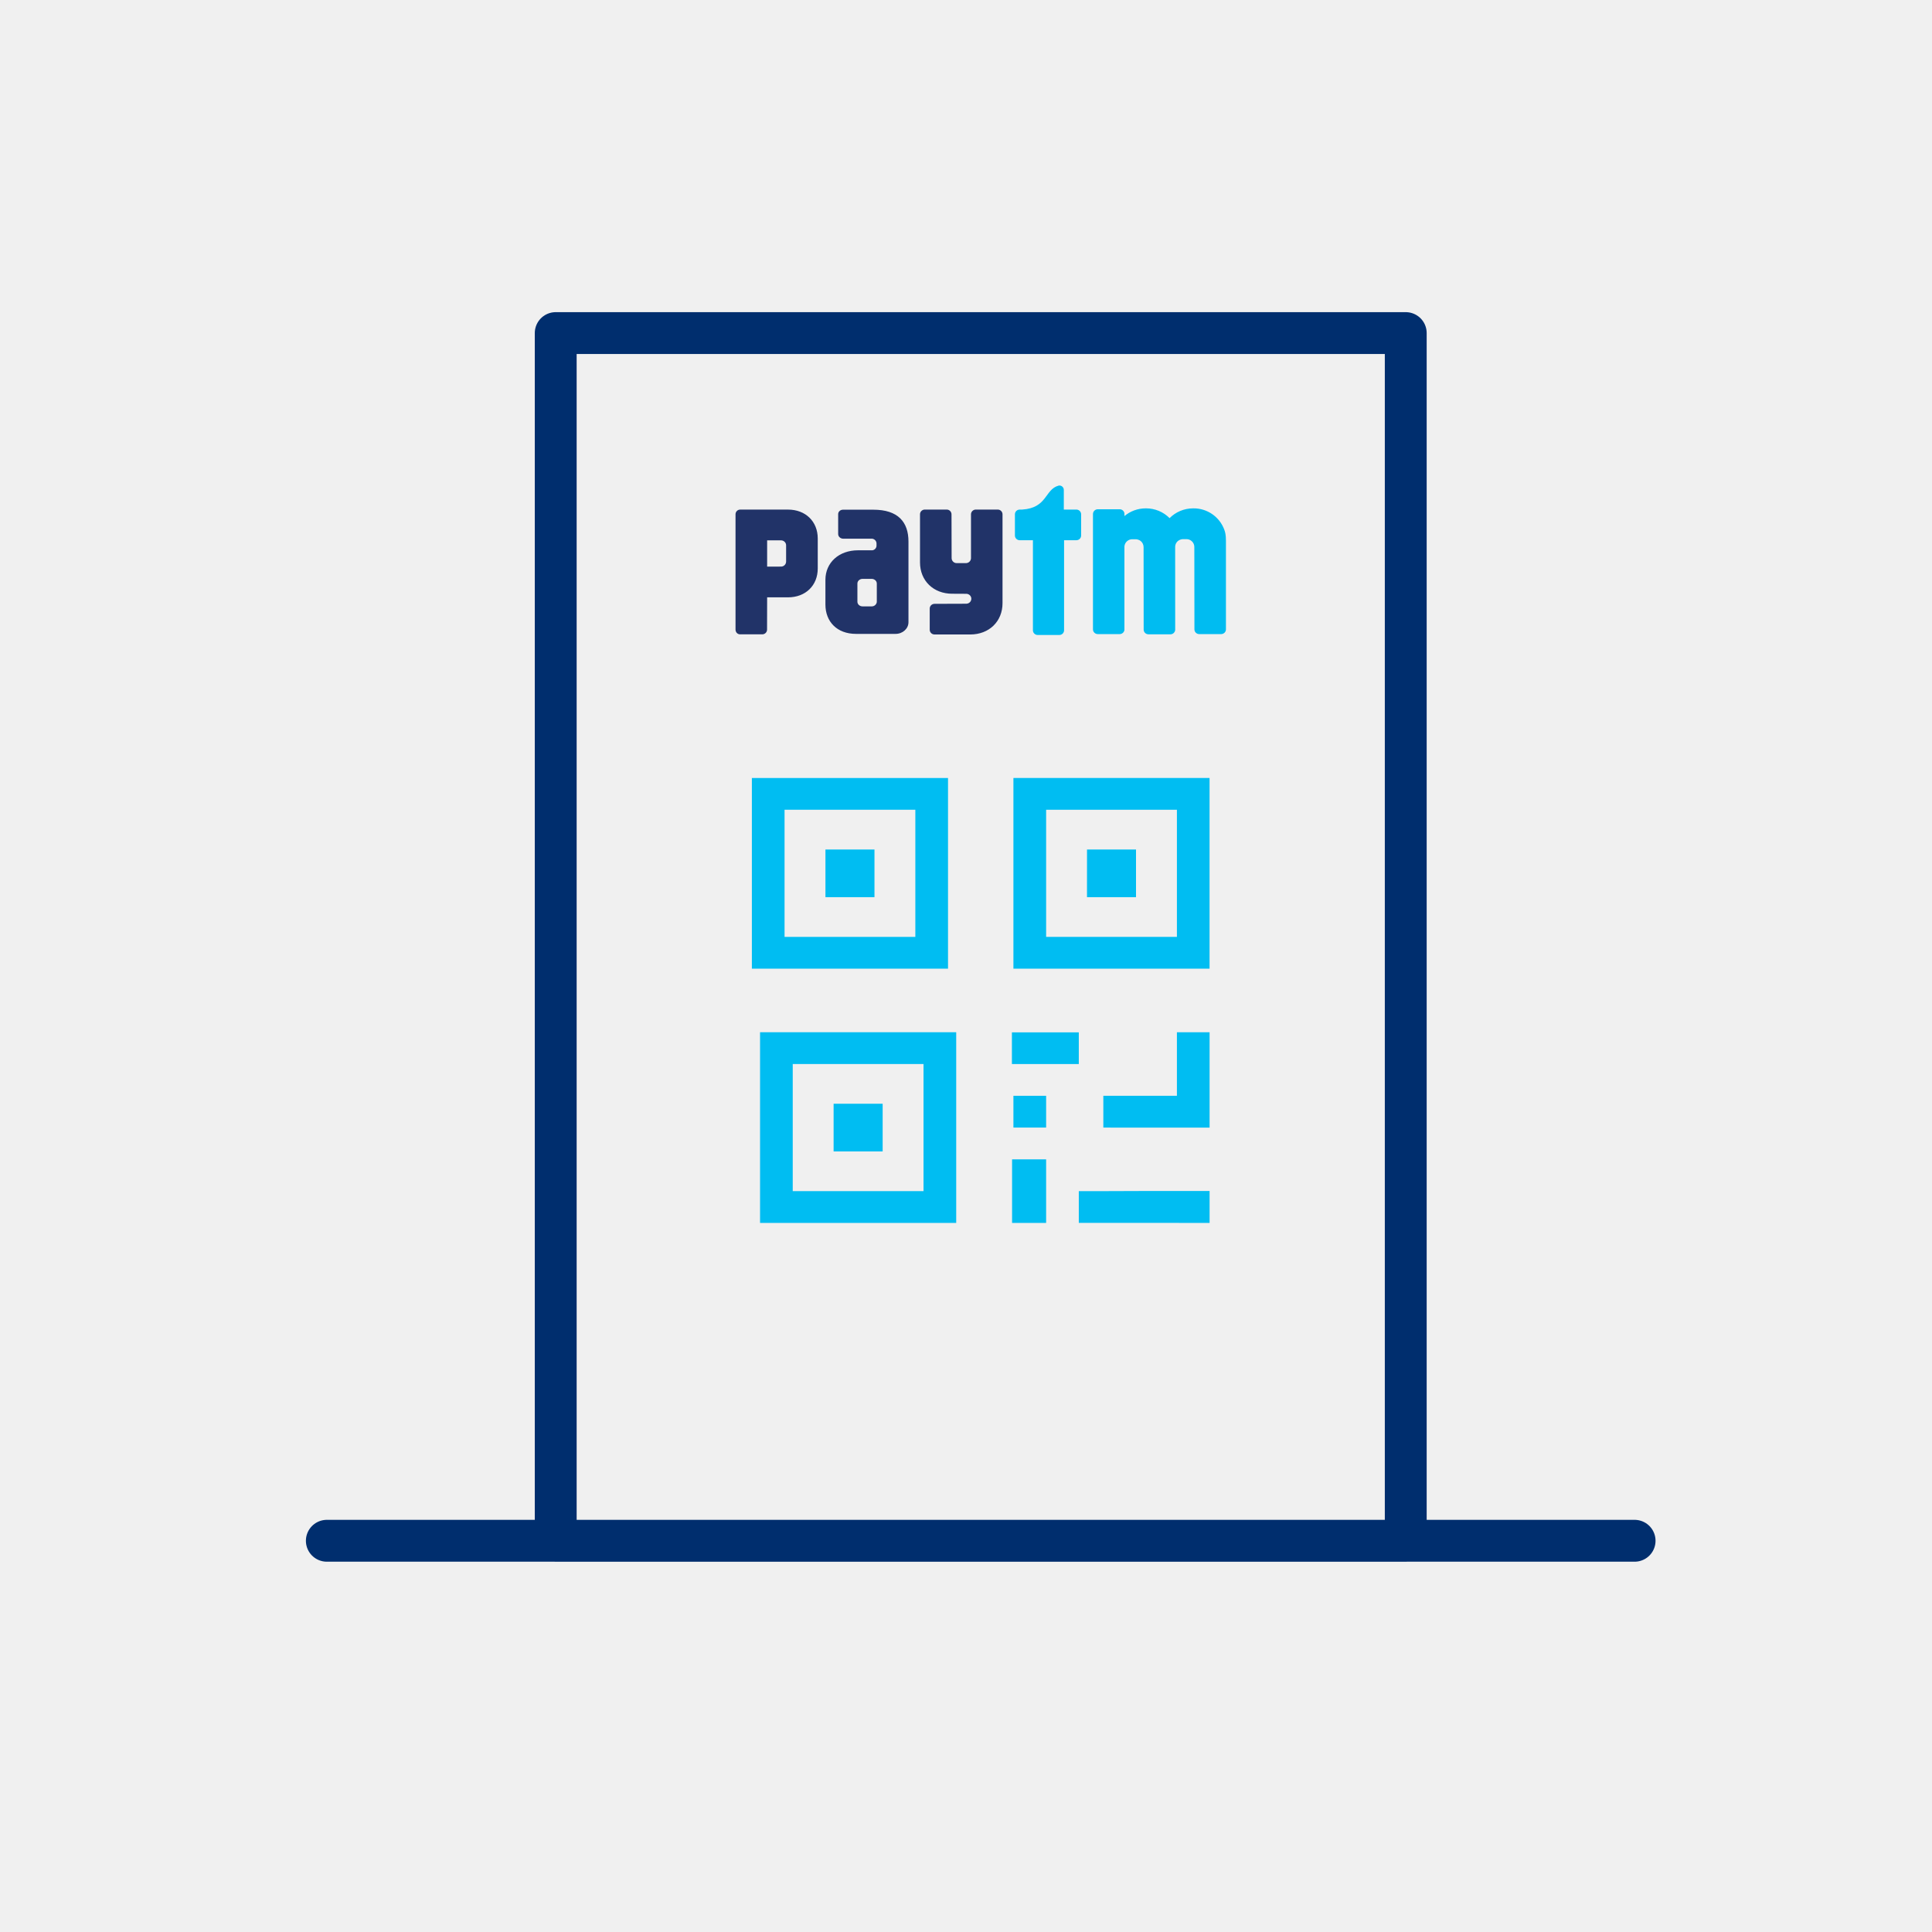
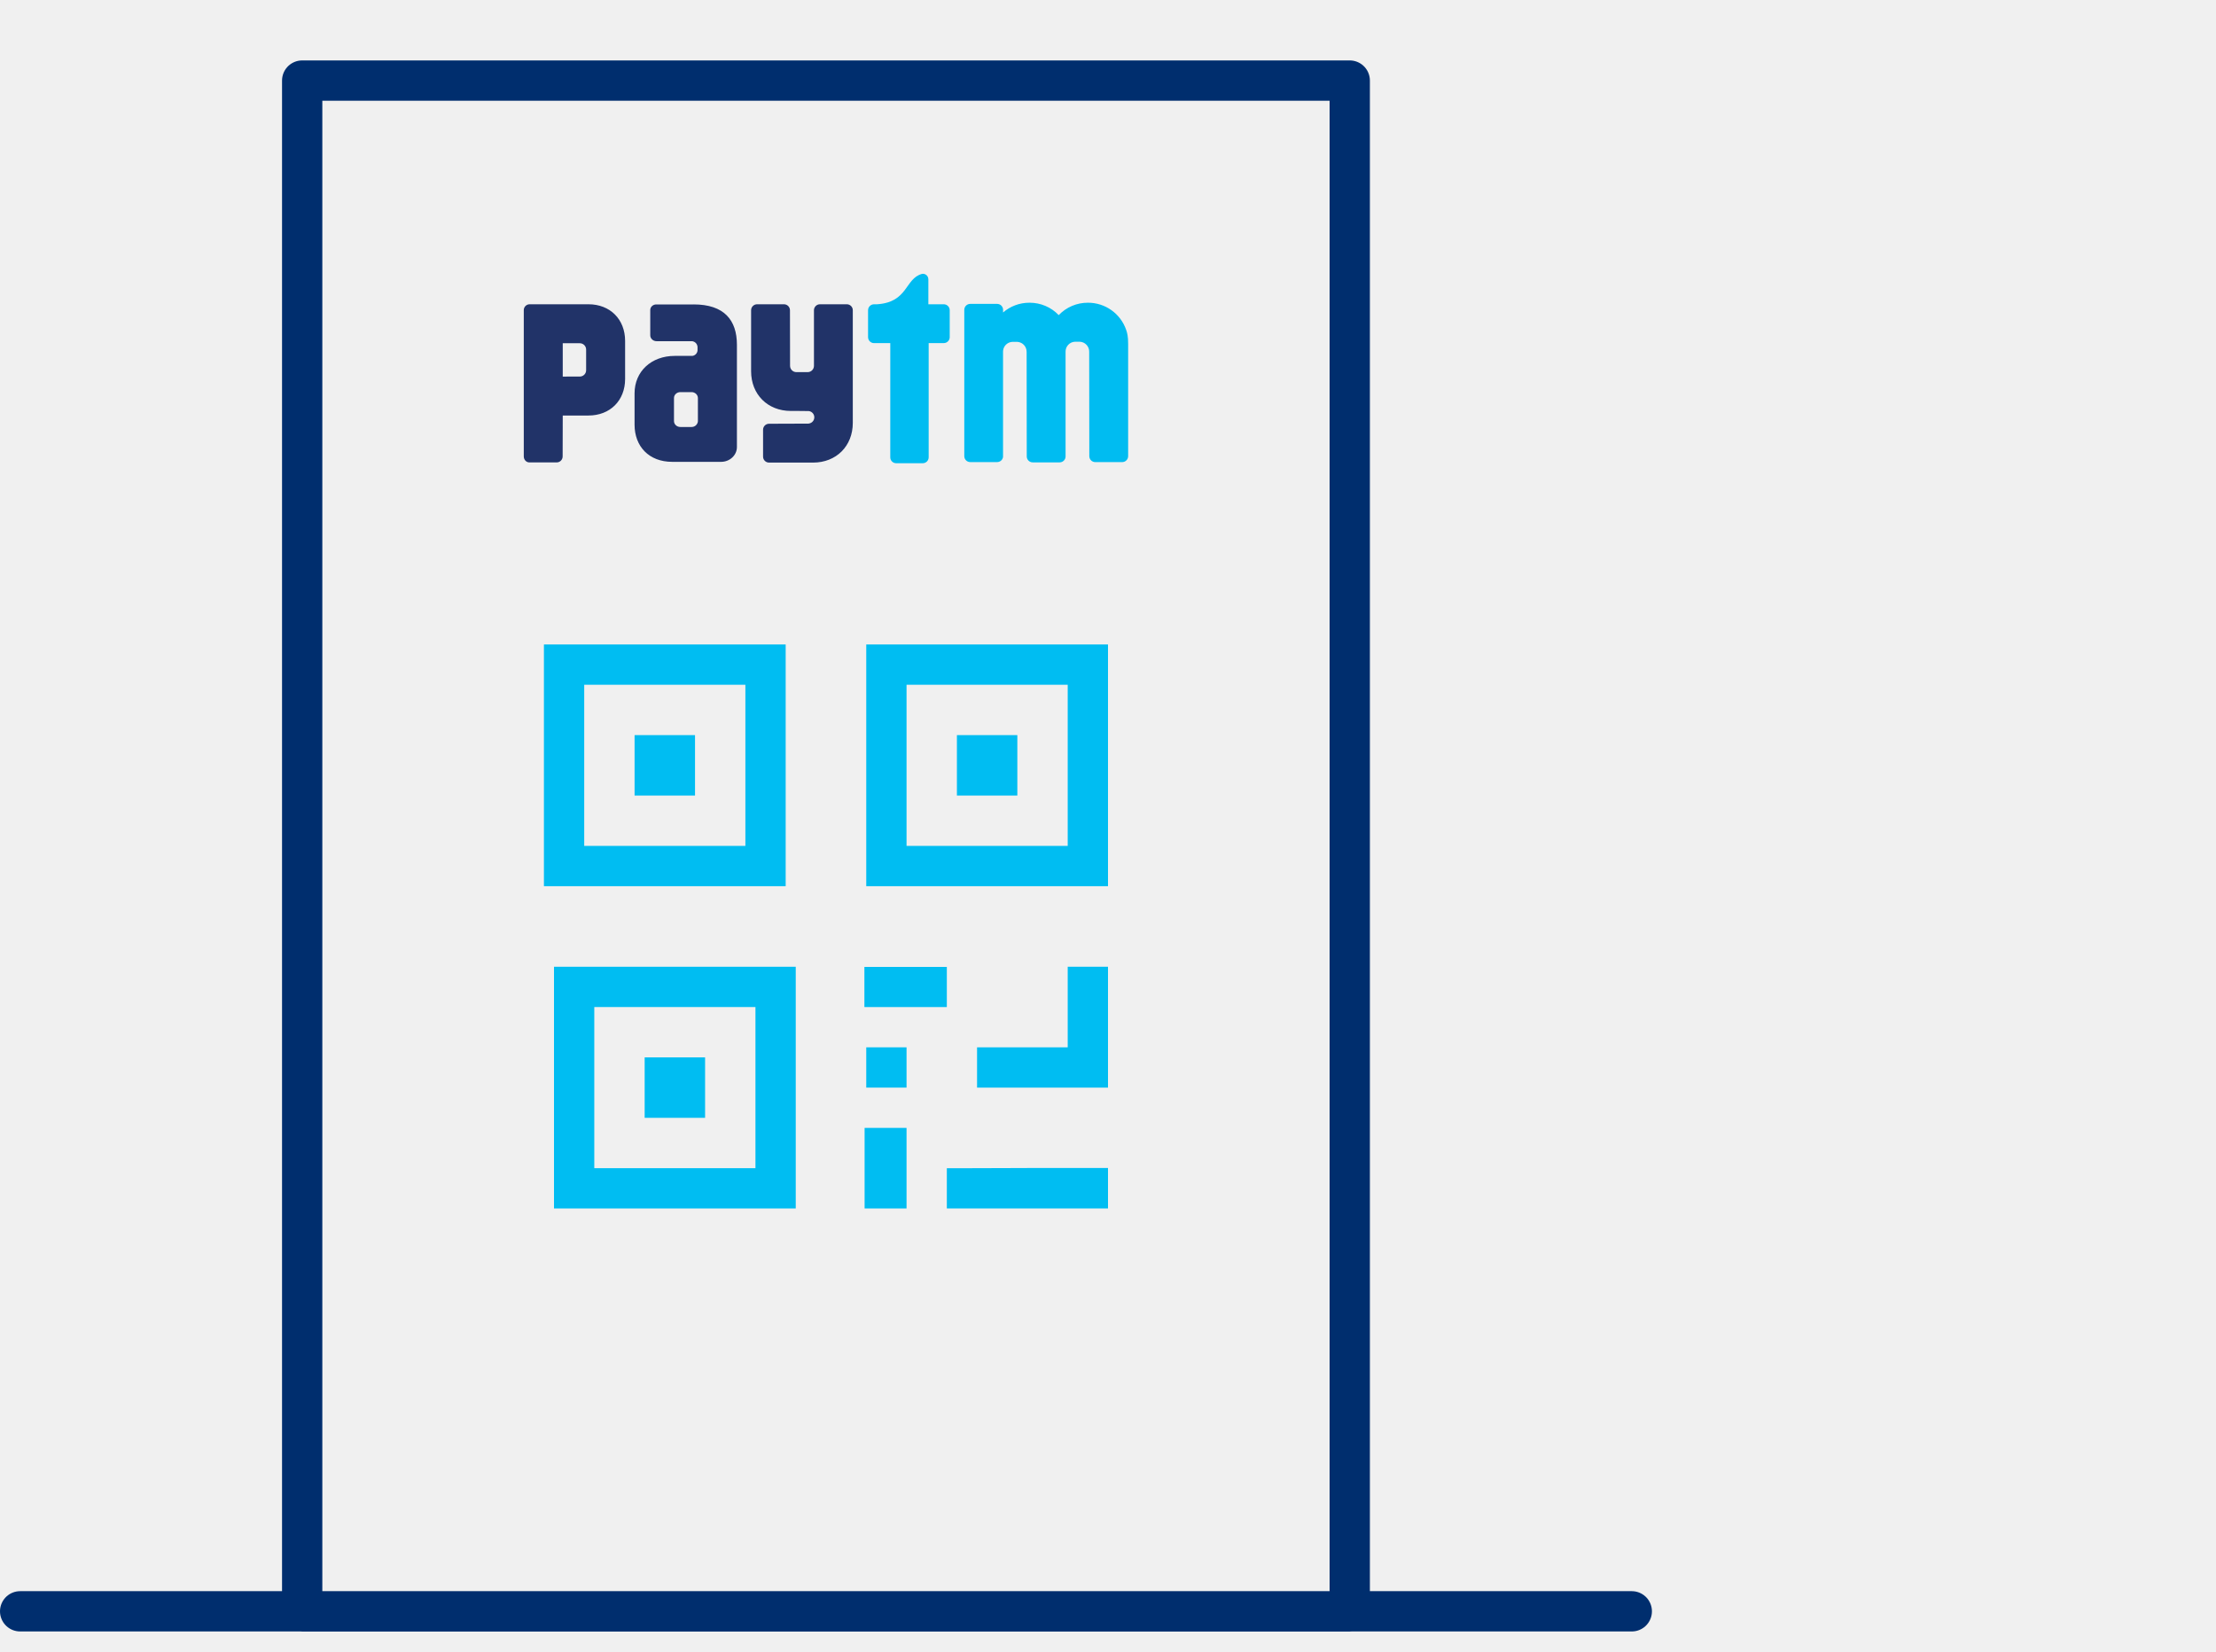
- <svg xmlns="http://www.w3.org/2000/svg" xmlns:xlink="http://www.w3.org/1999/xlink" width="72" height="72" viewBox="0 0 72 72">
-   <defs>
-     <rect id="a" width="72" height="72" rx="2" />
-     <path id="b" d="M2 0h68a2 2 0 0 1 2 2v68a2 2 0 0 1-2 2H2a2 2 0 0 1-2-2V2a2 2 0 0 1 2-2zm1 1a2 2 0 0 0-2 2v66a2 2 0 0 0 2 2h66a2 2 0 0 0 2-2V3a2 2 0 0 0-2-2H3z" />
-   </defs>
+ <svg xmlns="http://www.w3.org/2000/svg" width="110" height="82" viewBox="0 0 110 82">
  <g fill="none" fill-rule="evenodd">
-     <mask id="c" fill="#fff">
-       <use xlink:href="#b" />
-     </mask>
-     <g fill="#D8D8D8" mask="url(#c)">
-       <path fill="none" d="M0 0h72v72H0z" />
+     <g stroke="#002E6E" stroke-linecap="round" stroke-linejoin="round" stroke-width="2">
+       <path d="M15 80h52V4H15zM1 79.996h80" />
    </g>
-     <g>
-       <g stroke="#002E6E" stroke-linecap="round" stroke-linejoin="round" stroke-width="1.56">
-         <path d="M20.71 57.421h31.678V12.413H20.71zM12.18 57.42h48.737" />
-       </g>
-       <path fill="#00BDF2" d="M41.118 42.022v-1.185h2.742V38.47h1.218v3.553zM42.628 44.385l-1.774.006h-.65v1.182h2.334l2.54.002v-1.19h-2.45zM37.717 45.575h1.269v-2.37h-1.269zM37.711 39.653h2.493v-1.18h-2.493zM30.762 33.434h1.827v-1.776h-1.827z" />
-       <path fill="#00BDF2" d="M28.02 36.1h7.31v-7.107h-7.31v7.106zm1.218-1.185h4.874v-4.738h-4.874v4.738zM40.509 33.434h1.827v-1.776H40.51z" />
-       <path fill="#00BDF2" d="M37.767 36.1h7.31v-7.107h-7.31v7.106zm1.219-1.185h4.874v-4.738h-4.874v4.738zM31.066 42.91h1.828v-1.777h-1.828z" />
-       <path fill="#00BDF2" d="M28.325 45.575h7.31v-7.107h-7.31v7.107zm1.218-1.185h4.874v-4.737h-4.874v4.737zM37.767 42.021h1.219v-1.184h-1.219z" />
-       <path fill="#00BCF1" d="M45.625 19.737a1.215 1.215 0 0 0-1.149-.792h-.01c-.346 0-.657.14-.879.364a1.23 1.23 0 0 0-.877-.364h-.011c-.304 0-.581.108-.794.287v-.09a.177.177 0 0 0-.179-.163h-.814c-.1 0-.18.079-.18.176v4.3c0 .097.08.176.18.176h.814c.091 0 .166-.067.178-.152v-3.087-.031a.293.293 0 0 1 .282-.265H42.336c.069.006.127.03.172.064.07.056.11.14.11.232l.003 3.072c0 .097.081.175.18.175h.815a.178.178 0 0 0 .18-.167l-.001-3.084c-.001-.102.047-.193.132-.247a.328.328 0 0 1 .15-.049H44.227a.292.292 0 0 1 .282.296l.004 3.068c0 .096.08.175.18.175h.814c.1 0 .18-.079.18-.175v-3.3c0-.224-.026-.32-.062-.419M40.111 18.99h-.466v-.734a.163.163 0 0 0-.164-.162c-.011 0-.02.002-.031.004-.517.138-.413.833-1.356.892h-.092a.167.167 0 0 0-.039.005.176.176 0 0 0-.14.17v.793c0 .096.08.175.18.175h.491v3.357c0 .096.08.174.177.174h.806a.176.176 0 0 0 .178-.174v-3.357h.456c.1 0 .18-.079.18-.175v-.792a.178.178 0 0 0-.18-.176" />
-       <path fill="#213368" d="M37.18 18.99h-.814c-.099 0-.18.08-.18.176v1.637a.188.188 0 0 1-.19.183h-.342a.188.188 0 0 1-.19-.186l-.004-1.634a.178.178 0 0 0-.18-.176h-.814c-.1 0-.18.08-.18.176v1.794c0 .682.5 1.167 1.201 1.167 0 0 .527 0 .542.003.096.011.17.089.17.184a.187.187 0 0 1-.167.183l-.014.002-1.19.004c-.1 0-.18.079-.18.176v.79c0 .098.08.176.18.176h1.331c.702 0 1.202-.485 1.202-1.167v-3.312a.178.178 0 0 0-.18-.176M29.296 20.442v.489a.188.188 0 0 1-.19.184l-.517.002v-.98h.516c.106 0 .191.083.191.185v.12zm.071-1.451h-1.78a.174.174 0 0 0-.176.171v4.302c0 .096.073.174.165.176h.83c.099 0 .18-.078.18-.175l.003-1.204h.778c.653 0 1.108-.44 1.108-1.076v-1.117c0-.636-.455-1.077-1.108-1.077zM32.676 22.3v.124c0 .01-.002.02-.003.029a.19.19 0 0 1-.189.145h-.339c-.106 0-.192-.077-.192-.174v-.678c0-.095.086-.173.192-.173h.34c.105 0 .191.078.191.174v.553zm-.13-3.305h-1.13c-.1 0-.18.074-.18.164v.743c0 .096.085.174.191.174h1.077a.184.184 0 0 1 .161.167v.102a.177.177 0 0 1-.157.163h-.533c-.709 0-1.214.458-1.214 1.1v.921c0 .64.434 1.094 1.138 1.094h1.477c.265 0 .48-.195.48-.435v-3.004c0-.729-.386-1.189-1.31-1.189z" />
-     </g>
+     <path fill="#00BDF2" d="M48.5 53.996v-2H53v-4h2v6zM50.978 57.988l-2.912.009H47v1.997h3.832l4.168.003v-2.01h-4.02z" />
+     <path d="M0 81h82V3H0z" />
+     <path fill="#00BDF2" d="M42.918 59.996H45v-4h-2.082zM42.908 49.997H47v-1.993h-4.092zM31.5 39.496h3v-3h-3z" />
+     <path fill="#00BDF2" d="M27 43.996h12v-12H27v12zm2-2h8v-8h-8v8zM47.5 39.496h3v-3h-3z" />
+     <path fill="#00BDF2" d="M43 43.996h12v-12H43v12zm2-2h8v-8h-8v8zM32 55.496h3v-3h-3z" />
+     <path fill="#00BDF2" d="M27.5 59.996h12v-12h-12v12zm2-2h8v-8h-8v8zM43 53.996h2v-2h-2z" />
+     <path fill="#00BCF1" d="M55.898 16.367a1.998 1.998 0 0 0-1.886-1.338h-.018a1.99 1.99 0 0 0-1.44.615 1.992 1.992 0 0 0-1.442-.615h-.018c-.498 0-.953.183-1.303.484v-.152a.295.295 0 0 0-.293-.274h-1.337a.295.295 0 0 0-.295.296v7.261c0 .164.132.297.295.297h1.337a.296.296 0 0 0 .292-.256v-5.213l.001-.052a.488.488 0 0 1 .461-.448h.247a.52.52 0 0 1 .282.11.493.493 0 0 1 .18.39l.006 5.187c0 .164.133.296.295.296H52.6a.296.296 0 0 0 .294-.28v-5.209a.486.486 0 0 1 .462-.5h.247a.488.488 0 0 1 .463.5l.006 5.18c0 .163.132.296.295.296h1.337a.297.297 0 0 0 .296-.296v-5.57c0-.38-.043-.543-.102-.709M46.848 15.106h-.765v-1.24h-.001v-.001a.27.27 0 0 0-.27-.272c-.017 0-.033.003-.05.006-.848.233-.678 1.407-2.226 1.507H43.386a.267.267 0 0 0-.064.008h-.002a.296.296 0 0 0-.23.288v1.337c0 .163.133.296.296.296h.807l-.001 5.669c0 .162.13.293.292.293h1.322a.293.293 0 0 0 .292-.293v-5.67h.75a.296.296 0 0 0 .295-.295v-1.337a.296.296 0 0 0-.295-.296" />
+     <path fill="#213368" d="M42.037 15.106H40.7a.297.297 0 0 0-.296.296v2.765a.313.313 0 0 1-.312.308h-.56a.313.313 0 0 1-.314-.313l-.005-2.76a.297.297 0 0 0-.296-.296H37.58a.297.297 0 0 0-.296.296v3.03c0 1.15.821 1.97 1.973 1.97 0 0 .864 0 .89.006a.312.312 0 0 1 .004.619c-.007 0-.013.003-.022.004l-1.955.007a.296.296 0 0 0-.296.296v1.336c0 .164.133.296.296.296h2.186c1.152 0 1.972-.82 1.972-1.971v-5.593a.296.296 0 0 0-.295-.296M29.095 17.556v.825c0 .173-.14.313-.313.313l-.848.002v-1.655h.848c.173 0 .313.141.313.314v.201zm.117-2.45H26.29a.29.29 0 0 0-.29.29v1.31a.02.02 0 0 0 0 .005v5.949c0 .162.12.293.27.297h1.363a.296.296 0 0 0 .296-.296l.005-2.032h1.278c1.07 0 1.818-.742 1.818-1.817v-1.886c0-1.075-.747-1.82-1.818-1.82zM34.643 20.695v.209c0 .017-.003.033-.005.049a.313.313 0 0 1-.31.245h-.556c-.175 0-.316-.131-.316-.294V19.759c0-.161.142-.292.316-.292h.556c.173 0 .315.132.315.294v.934zm-.213-5.581h-1.854c-.164 0-.298.124-.298.277v1.254c0 .162.14.294.315.294h1.767c.138.022.25.123.265.283v.172a.295.295 0 0 1-.258.275h-.874c-1.164 0-1.994.773-1.994 1.858v1.555c0 1.079.713 1.847 1.869 1.847h2.424c.435 0 .788-.33.788-.735V17.12c0-1.23-.634-2.007-2.15-2.007z" />
  </g>
</svg>
